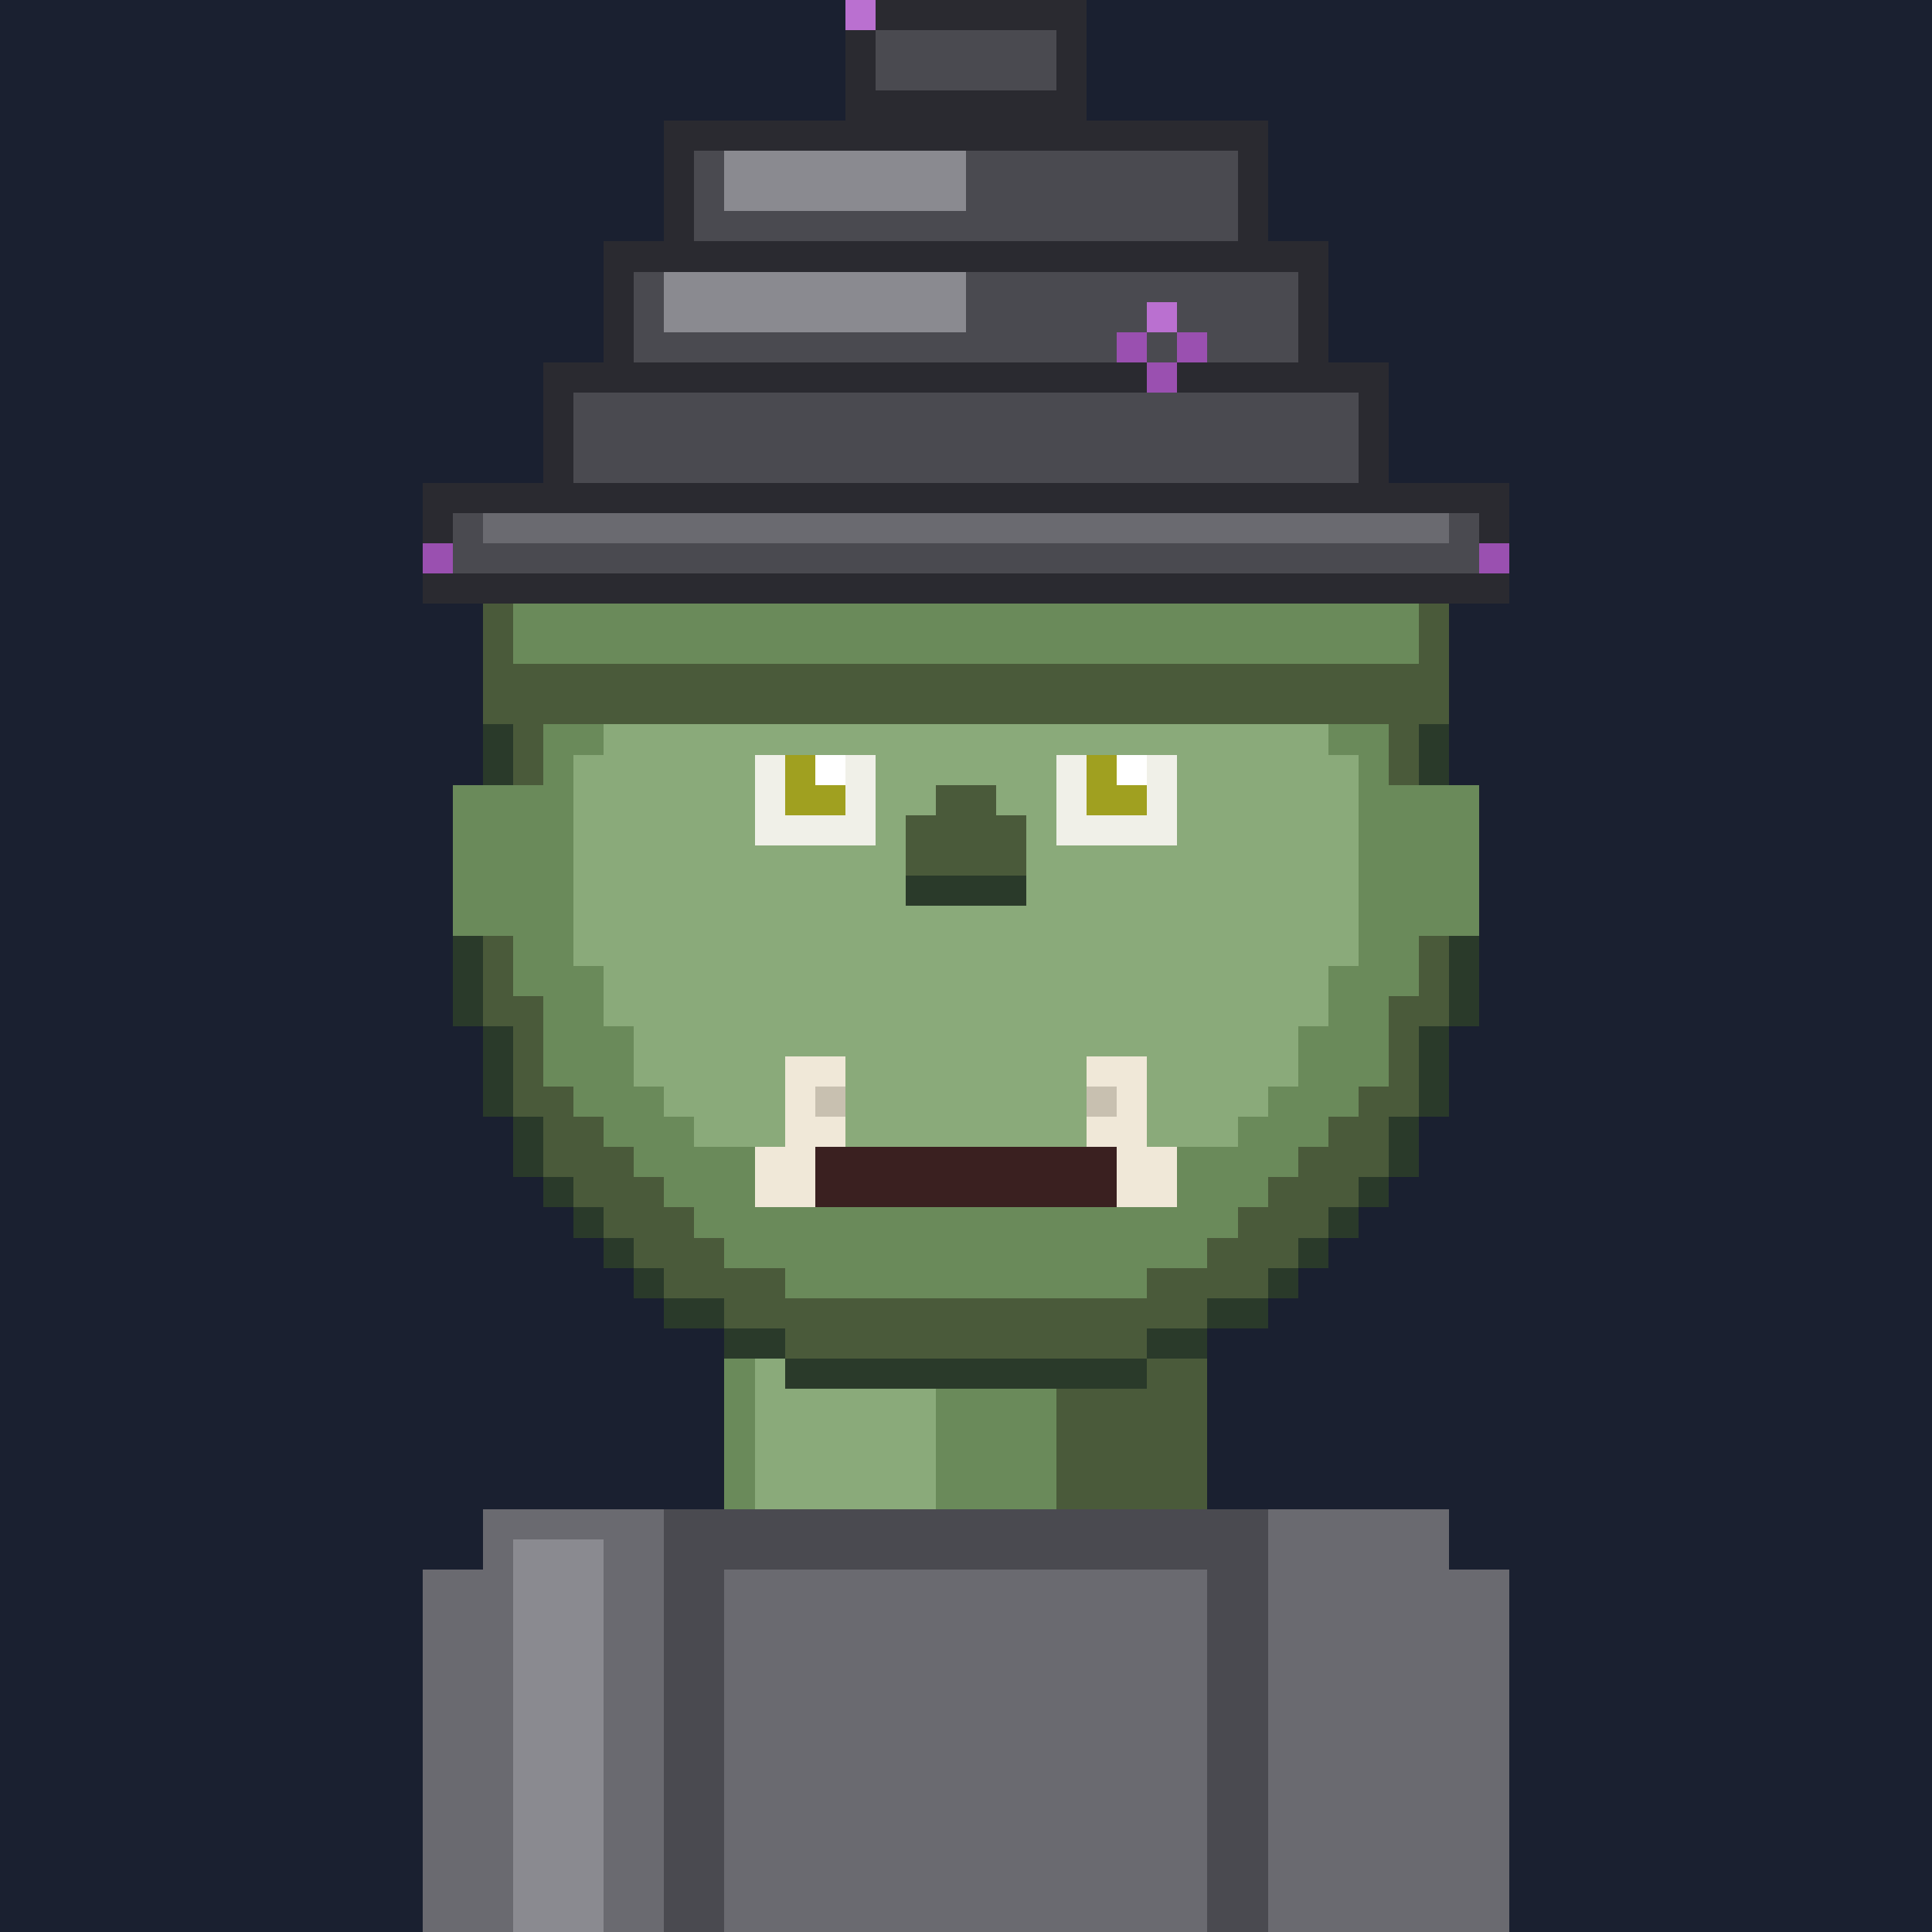
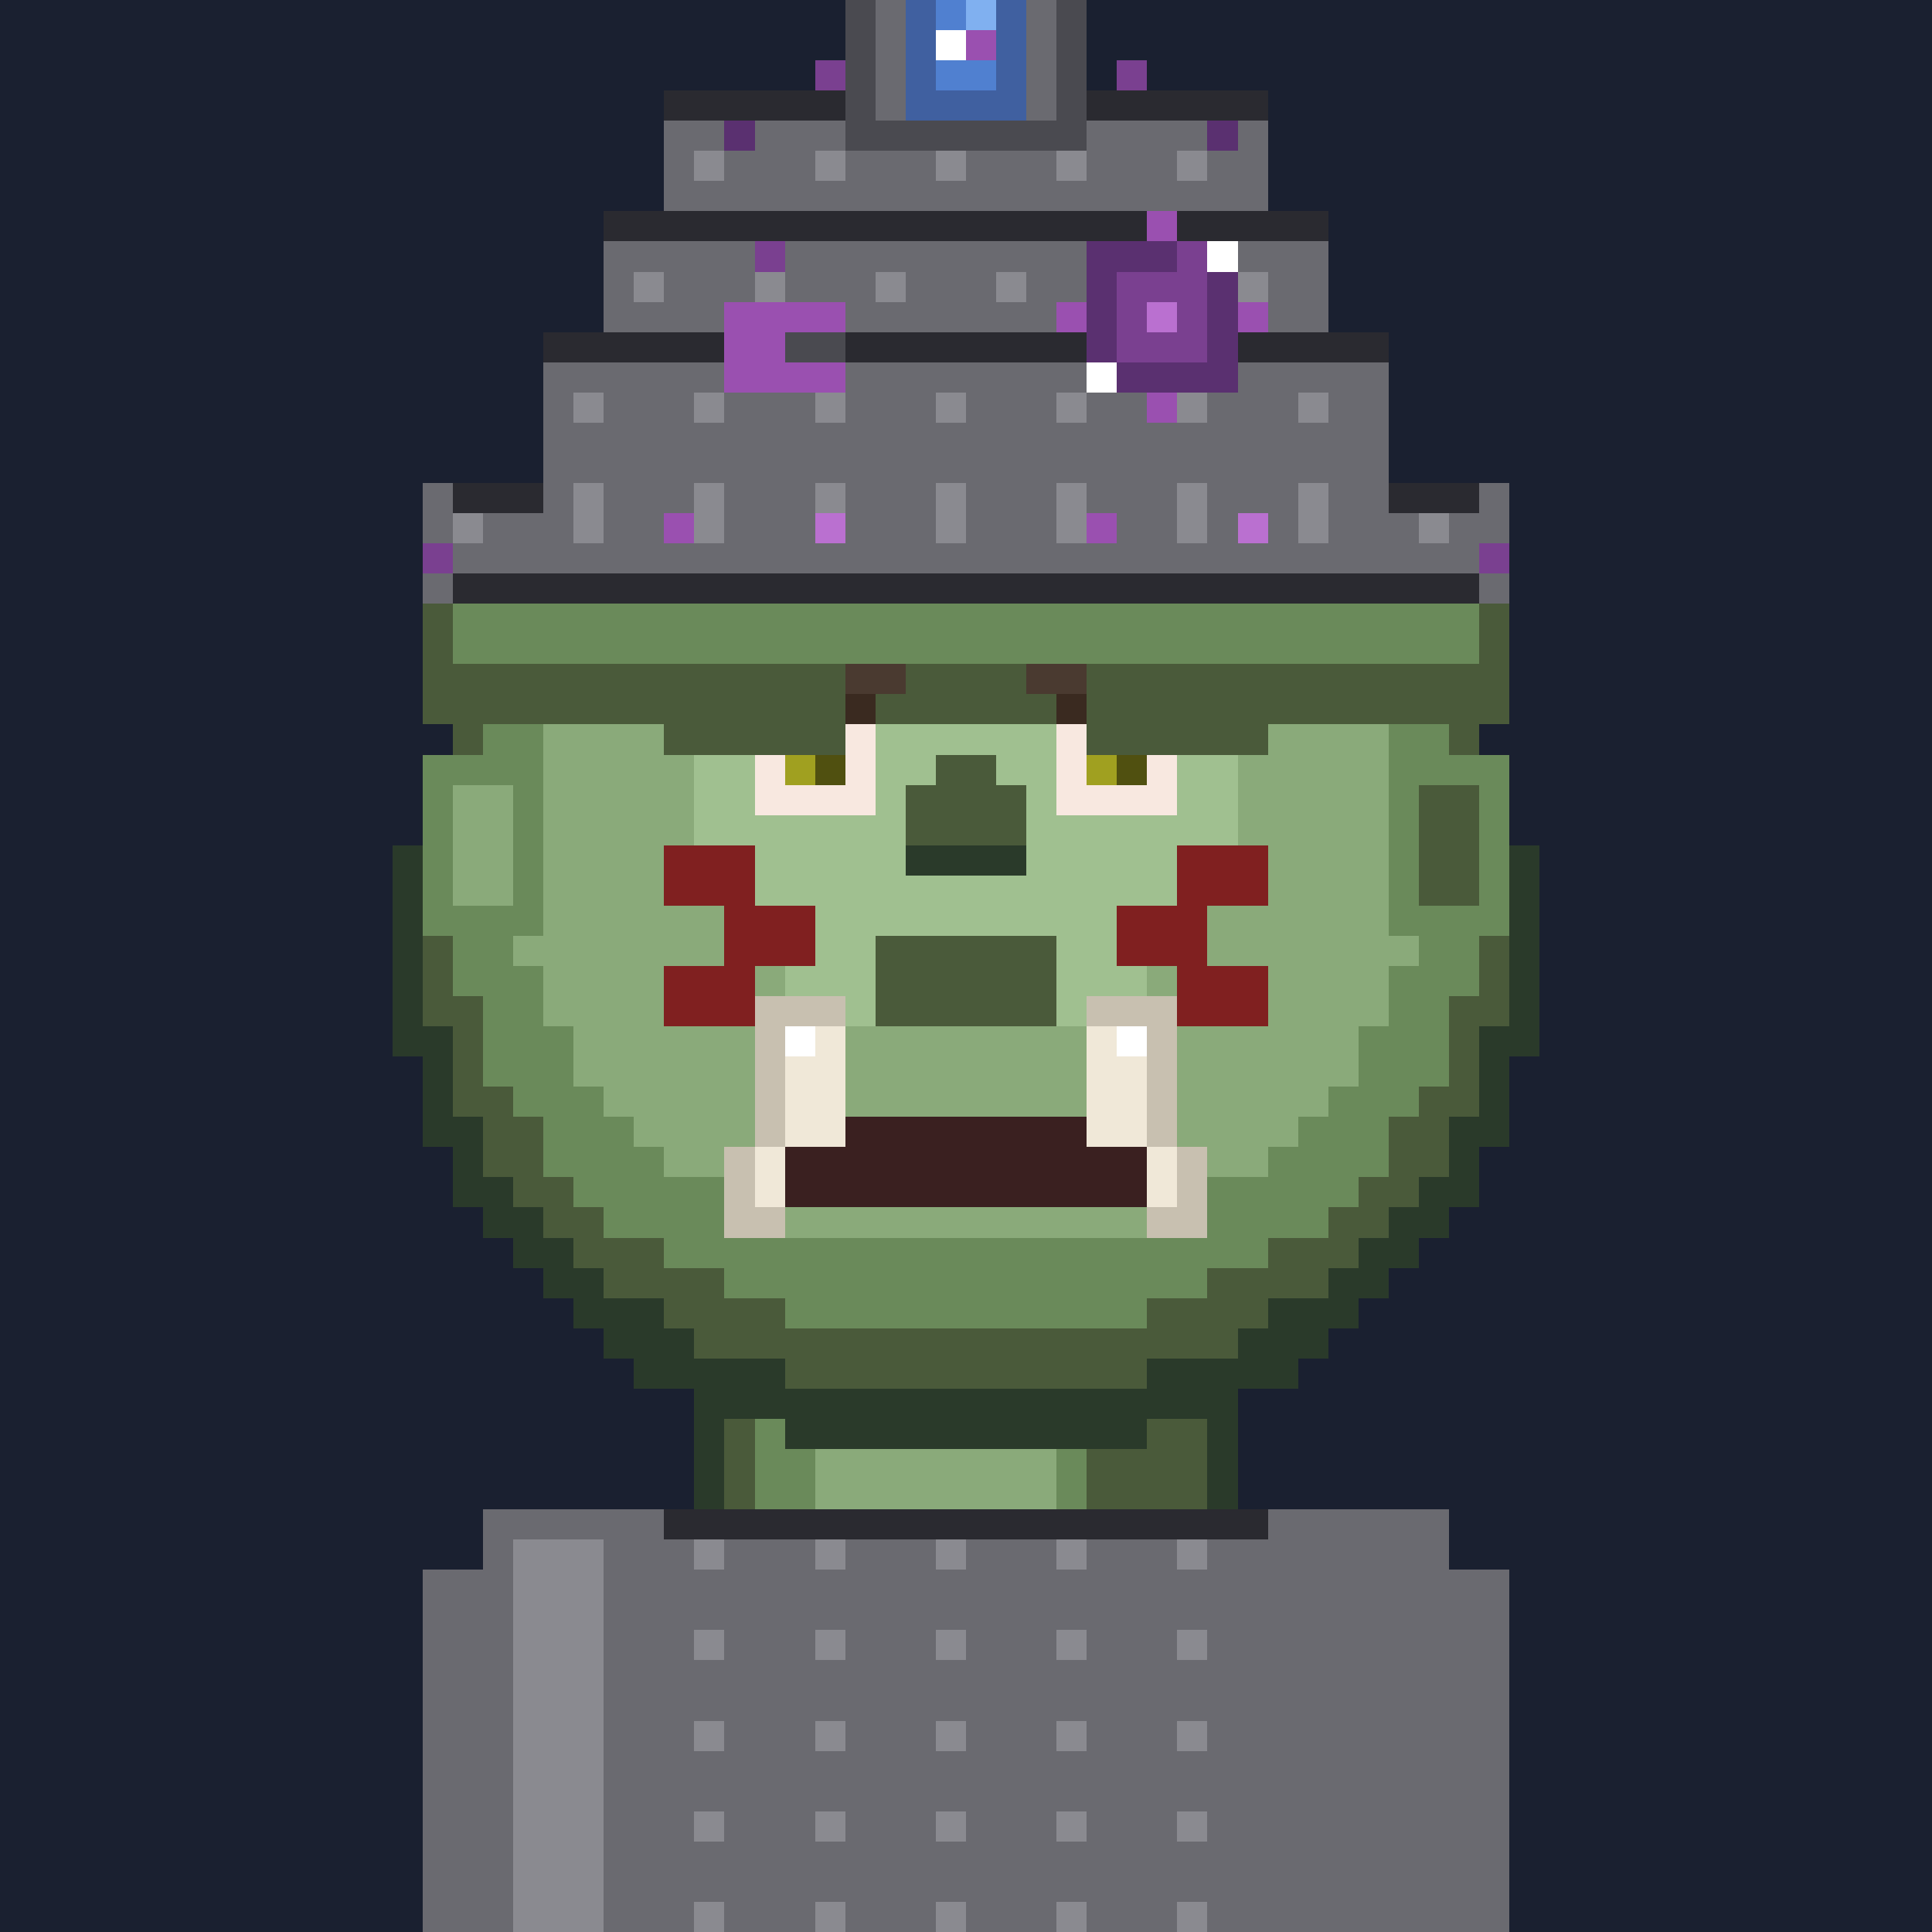
<svg xmlns="http://www.w3.org/2000/svg" viewBox="0 0 64 64" shape-rendering="crispEdges">
  <rect x="0" y="0" width="64" height="64" fill="#1a2030" />
  <rect x="16" y="50" width="32" height="14" fill="#6a6a70" />
  <rect x="14" y="52" width="2" height="12" fill="#6a6a70" />
  <rect x="48" y="52" width="2" height="12" fill="#6a6a70" />
  <rect x="17" y="51" width="3" height="13" fill="#8a8a90" />
-   <rect x="24" y="44" width="16" height="20" fill="#6a8a5a" />
-   <rect x="25" y="44" width="6" height="20" fill="#8aaa7a" />
-   <rect x="35" y="44" width="5" height="20" fill="#4a5a3a" />
+   <rect x="23" y="42" width="18" height="22" fill="#2a3a2a" />
+   <rect x="24" y="42" width="16" height="22" fill="#4a5a3a" />
+   <rect x="25" y="42" width="14" height="22" fill="#6a8a5a" />
+   <rect x="27" y="42" width="8" height="22" fill="#8aaa7a" />
+   <rect x="36" y="42" width="4" height="22" fill="#4a5a3a" />
  <rect x="26" y="15" width="12" height="1" fill="#2a3a2a" />
-   <rect x="24" y="16" width="16" height="1" fill="#2a3a2a" />
-   <rect x="22" y="17" width="20" height="1" fill="#2a3a2a" />
-   <rect x="21" y="18" width="22" height="1" fill="#2a3a2a" />
-   <rect x="20" y="19" width="24" height="1" fill="#2a3a2a" />
-   <rect x="19" y="20" width="26" height="1" fill="#2a3a2a" />
-   <rect x="18" y="21" width="28" height="1" fill="#2a3a2a" />
-   <rect x="17" y="22" width="30" height="1" fill="#2a3a2a" />
-   <rect x="17" y="23" width="30" height="1" fill="#2a3a2a" />
-   <rect x="16" y="24" width="32" height="1" fill="#2a3a2a" />
-   <rect x="16" y="25" width="32" height="1" fill="#2a3a2a" />
-   <rect x="16" y="26" width="32" height="1" fill="#2a3a2a" />
-   <rect x="15" y="27" width="34" height="1" fill="#2a3a2a" />
-   <rect x="15" y="28" width="34" height="1" fill="#2a3a2a" />
-   <rect x="15" y="29" width="34" height="1" fill="#2a3a2a" />
-   <rect x="15" y="30" width="34" height="1" fill="#2a3a2a" />
-   <rect x="15" y="31" width="34" height="1" fill="#2a3a2a" />
-   <rect x="15" y="32" width="34" height="1" fill="#2a3a2a" />
-   <rect x="15" y="33" width="34" height="1" fill="#2a3a2a" />
-   <rect x="16" y="34" width="32" height="1" fill="#2a3a2a" />
-   <rect x="16" y="35" width="32" height="1" fill="#2a3a2a" />
-   <rect x="16" y="36" width="32" height="1" fill="#2a3a2a" />
-   <rect x="17" y="37" width="30" height="1" fill="#2a3a2a" />
-   <rect x="17" y="38" width="30" height="1" fill="#2a3a2a" />
-   <rect x="18" y="39" width="28" height="1" fill="#2a3a2a" />
-   <rect x="19" y="40" width="26" height="1" fill="#2a3a2a" />
-   <rect x="20" y="41" width="24" height="1" fill="#2a3a2a" />
-   <rect x="21" y="42" width="22" height="1" fill="#2a3a2a" />
-   <rect x="22" y="43" width="20" height="1" fill="#2a3a2a" />
-   <rect x="24" y="44" width="16" height="1" fill="#2a3a2a" />
-   <rect x="26" y="45" width="12" height="1" fill="#2a3a2a" />
-   <rect x="26" y="16" width="12" height="1" fill="#4a5a3a" />
-   <rect x="24" y="17" width="16" height="1" fill="#4a5a3a" />
-   <rect x="22" y="18" width="20" height="1" fill="#4a5a3a" />
-   <rect x="21" y="19" width="22" height="1" fill="#4a5a3a" />
-   <rect x="20" y="20" width="24" height="1" fill="#4a5a3a" />
-   <rect x="19" y="21" width="26" height="1" fill="#4a5a3a" />
-   <rect x="18" y="22" width="28" height="1" fill="#4a5a3a" />
-   <rect x="18" y="23" width="28" height="1" fill="#4a5a3a" />
-   <rect x="17" y="24" width="30" height="1" fill="#4a5a3a" />
-   <rect x="17" y="25" width="30" height="1" fill="#4a5a3a" />
-   <rect x="17" y="26" width="30" height="1" fill="#4a5a3a" />
-   <rect x="16" y="27" width="32" height="1" fill="#4a5a3a" />
-   <rect x="16" y="28" width="32" height="1" fill="#4a5a3a" />
-   <rect x="16" y="29" width="32" height="1" fill="#4a5a3a" />
-   <rect x="16" y="30" width="32" height="1" fill="#4a5a3a" />
-   <rect x="16" y="31" width="32" height="1" fill="#4a5a3a" />
-   <rect x="16" y="32" width="32" height="1" fill="#4a5a3a" />
-   <rect x="16" y="33" width="32" height="1" fill="#4a5a3a" />
-   <rect x="17" y="34" width="30" height="1" fill="#4a5a3a" />
-   <rect x="17" y="35" width="30" height="1" fill="#4a5a3a" />
-   <rect x="17" y="36" width="30" height="1" fill="#4a5a3a" />
-   <rect x="18" y="37" width="28" height="1" fill="#4a5a3a" />
-   <rect x="18" y="38" width="28" height="1" fill="#4a5a3a" />
-   <rect x="19" y="39" width="26" height="1" fill="#4a5a3a" />
-   <rect x="20" y="40" width="24" height="1" fill="#4a5a3a" />
-   <rect x="21" y="41" width="22" height="1" fill="#4a5a3a" />
-   <rect x="22" y="42" width="20" height="1" fill="#4a5a3a" />
-   <rect x="24" y="43" width="16" height="1" fill="#4a5a3a" />
-   <rect x="26" y="44" width="12" height="1" fill="#4a5a3a" />
-   <rect x="26" y="16" width="12" height="1" fill="#6a8a5a" />
-   <rect x="24" y="17" width="16" height="1" fill="#6a8a5a" />
-   <rect x="23" y="18" width="18" height="1" fill="#6a8a5a" />
-   <rect x="22" y="19" width="20" height="1" fill="#6a8a5a" />
-   <rect x="21" y="20" width="22" height="1" fill="#6a8a5a" />
-   <rect x="20" y="21" width="24" height="1" fill="#6a8a5a" />
-   <rect x="19" y="22" width="26" height="1" fill="#6a8a5a" />
-   <rect x="18" y="23" width="28" height="1" fill="#6a8a5a" />
-   <rect x="18" y="24" width="28" height="1" fill="#6a8a5a" />
-   <rect x="18" y="25" width="28" height="1" fill="#6a8a5a" />
-   <rect x="17" y="26" width="30" height="1" fill="#6a8a5a" />
-   <rect x="17" y="27" width="30" height="1" fill="#6a8a5a" />
-   <rect x="17" y="28" width="30" height="1" fill="#6a8a5a" />
-   <rect x="17" y="29" width="30" height="1" fill="#6a8a5a" />
-   <rect x="17" y="30" width="30" height="1" fill="#6a8a5a" />
-   <rect x="17" y="31" width="30" height="1" fill="#6a8a5a" />
-   <rect x="17" y="32" width="30" height="1" fill="#6a8a5a" />
-   <rect x="18" y="33" width="28" height="1" fill="#6a8a5a" />
-   <rect x="18" y="34" width="28" height="1" fill="#6a8a5a" />
-   <rect x="18" y="35" width="28" height="1" fill="#6a8a5a" />
-   <rect x="19" y="36" width="26" height="1" fill="#6a8a5a" />
-   <rect x="20" y="37" width="24" height="1" fill="#6a8a5a" />
-   <rect x="21" y="38" width="22" height="1" fill="#6a8a5a" />
-   <rect x="22" y="39" width="20" height="1" fill="#6a8a5a" />
-   <rect x="23" y="40" width="18" height="1" fill="#6a8a5a" />
-   <rect x="24" y="41" width="16" height="1" fill="#6a8a5a" />
-   <rect x="26" y="42" width="12" height="1" fill="#6a8a5a" />
-   <rect x="27" y="17" width="10" height="1" fill="#8aaa7a" />
-   <rect x="25" y="18" width="14" height="1" fill="#8aaa7a" />
-   <rect x="23" y="19" width="18" height="1" fill="#8aaa7a" />
-   <rect x="22" y="20" width="20" height="1" fill="#8aaa7a" />
-   <rect x="21" y="21" width="22" height="1" fill="#8aaa7a" />
-   <rect x="21" y="22" width="22" height="1" fill="#8aaa7a" />
-   <rect x="20" y="23" width="24" height="1" fill="#8aaa7a" />
-   <rect x="20" y="24" width="24" height="1" fill="#8aaa7a" />
-   <rect x="19" y="25" width="26" height="1" fill="#8aaa7a" />
-   <rect x="19" y="26" width="26" height="1" fill="#8aaa7a" />
-   <rect x="19" y="27" width="26" height="1" fill="#8aaa7a" />
-   <rect x="19" y="28" width="26" height="1" fill="#8aaa7a" />
-   <rect x="19" y="29" width="26" height="1" fill="#8aaa7a" />
-   <rect x="19" y="30" width="26" height="1" fill="#8aaa7a" />
-   <rect x="19" y="31" width="26" height="1" fill="#8aaa7a" />
-   <rect x="20" y="32" width="24" height="1" fill="#8aaa7a" />
-   <rect x="20" y="33" width="24" height="1" fill="#8aaa7a" />
-   <rect x="21" y="34" width="22" height="1" fill="#8aaa7a" />
-   <rect x="21" y="35" width="22" height="1" fill="#8aaa7a" />
-   <rect x="22" y="36" width="20" height="1" fill="#8aaa7a" />
-   <rect x="23" y="37" width="18" height="1" fill="#8aaa7a" />
-   <rect x="25" y="38" width="14" height="1" fill="#8aaa7a" />
-   <rect x="27" y="39" width="10" height="1" fill="#8aaa7a" />
-   <rect x="16" y="20" width="32" height="4" fill="#4a5a3a" />
-   <rect x="17" y="19" width="30" height="3" fill="#6a8a5a" />
-   <rect x="15" y="26" width="3" height="5" fill="#6a8a5a" />
-   <rect x="46" y="26" width="3" height="5" fill="#6a8a5a" />
-   <rect x="25" y="25" width="4" height="3" fill="#f0f0e8" />
-   <rect x="35" y="25" width="4" height="3" fill="#f0f0e8" />
-   <rect x="26" y="25" width="2" height="2" fill="#a0a020" />
-   <rect x="36" y="25" width="2" height="2" fill="#a0a020" />
-   <rect x="27" y="25" width="1" height="1" fill="#ffffff" />
-   <rect x="37" y="25" width="1" height="1" fill="#ffffff" />
-   <rect x="31" y="26" width="2" height="1" fill="#4a5a3a" />
-   <rect x="30" y="27" width="4" height="2" fill="#4a5a3a" />
-   <rect x="30" y="29" width="4" height="1" fill="#2a3a2a" />
-   <rect x="26" y="38" width="12" height="2" fill="#3a2020" />
-   <rect x="26" y="35" width="2" height="3" fill="#f0e8d8" />
-   <rect x="25" y="38" width="2" height="2" fill="#f0e8d8" />
-   <rect x="27" y="36" width="1" height="1" fill="#c8c0b0" />
-   <rect x="36" y="35" width="2" height="3" fill="#f0e8d8" />
-   <rect x="37" y="38" width="2" height="2" fill="#f0e8d8" />
-   <rect x="36" y="36" width="1" height="1" fill="#c8c0b0" />
-   <rect x="29" y="6" width="6" height="14" fill="#2a3a18" />
-   <rect x="30" y="4" width="4" height="12" fill="#3a4a28" />
-   <rect x="31" y="4" width="2" height="8" fill="#4a5a38" />
-   <rect x="14" y="16" width="36" height="4" fill="#2a2a30" />
-   <rect x="15" y="17" width="34" height="2" fill="#4a4a50" />
-   <rect x="16" y="17" width="32" height="1" fill="#6a6a70" />
-   <rect x="22" y="4" width="20" height="4" fill="#2a2a30" />
-   <rect x="20" y="8" width="24" height="4" fill="#2a2a30" />
-   <rect x="18" y="12" width="28" height="5" fill="#2a2a30" />
-   <rect x="23" y="5" width="18" height="3" fill="#4a4a50" />
-   <rect x="21" y="9" width="22" height="3" fill="#4a4a50" />
-   <rect x="19" y="13" width="26" height="3" fill="#4a4a50" />
-   <rect x="24" y="5" width="8" height="2" fill="#8a8a90" />
-   <rect x="22" y="9" width="10" height="2" fill="#8a8a90" />
-   <rect x="28" y="0" width="8" height="4" fill="#2a2a30" />
-   <rect x="29" y="1" width="6" height="2" fill="#4a4a50" />
+   <rect x="23" y="16" width="18" height="1" fill="#2a3a2a" />
+   <rect x="21" y="17" width="22" height="1" fill="#2a3a2a" />
+   <rect x="20" y="18" width="24" height="1" fill="#2a3a2a" />
+   <rect x="19" y="19" width="26" height="1" fill="#2a3a2a" />
+   <rect x="18" y="20" width="28" height="1" fill="#2a3a2a" />
+   <rect x="17" y="21" width="30" height="1" fill="#2a3a2a" />
+   <rect x="16" y="22" width="32" height="1" fill="#2a3a2a" />
+   <rect x="15" y="23" width="34" height="1" fill="#2a3a2a" />
+   <rect x="15" y="24" width="34" height="1" fill="#2a3a2a" />
+   <rect x="14" y="25" width="36" height="1" fill="#2a3a2a" />
+   <rect x="14" y="26" width="36" height="1" fill="#2a3a2a" />
+   <rect x="14" y="27" width="36" height="1" fill="#2a3a2a" />
+   <rect x="13" y="28" width="38" height="1" fill="#2a3a2a" />
+   <rect x="13" y="29" width="38" height="1" fill="#2a3a2a" />
+   <rect x="13" y="30" width="38" height="1" fill="#2a3a2a" />
+   <rect x="13" y="31" width="38" height="1" fill="#2a3a2a" />
+   <rect x="13" y="32" width="38" height="1" fill="#2a3a2a" />
+   <rect x="13" y="33" width="38" height="1" fill="#2a3a2a" />
+   <rect x="13" y="34" width="38" height="1" fill="#2a3a2a" />
+   <rect x="14" y="35" width="36" height="1" fill="#2a3a2a" />
+   <rect x="14" y="36" width="36" height="1" fill="#2a3a2a" />
+   <rect x="14" y="37" width="36" height="1" fill="#2a3a2a" />
+   <rect x="15" y="38" width="34" height="1" fill="#2a3a2a" />
+   <rect x="15" y="39" width="34" height="1" fill="#2a3a2a" />
+   <rect x="16" y="40" width="32" height="1" fill="#2a3a2a" />
+   <rect x="17" y="41" width="30" height="1" fill="#2a3a2a" />
+   <rect x="18" y="42" width="28" height="1" fill="#2a3a2a" />
+   <rect x="19" y="43" width="26" height="1" fill="#2a3a2a" />
+   <rect x="20" y="44" width="24" height="1" fill="#2a3a2a" />
+   <rect x="21" y="45" width="22" height="1" fill="#2a3a2a" />
+   <rect x="23" y="46" width="18" height="1" fill="#2a3a2a" />
+   <rect x="26" y="47" width="12" height="1" fill="#2a3a2a" />
+   <rect x="26" y="15" width="12" height="1" fill="#4a5a3a" />
+   <rect x="23" y="16" width="18" height="1" fill="#4a5a3a" />
+   <rect x="22" y="17" width="20" height="1" fill="#4a5a3a" />
+   <rect x="20" y="18" width="24" height="1" fill="#4a5a3a" />
+   <rect x="19" y="19" width="26" height="1" fill="#4a5a3a" />
+   <rect x="18" y="20" width="28" height="1" fill="#4a5a3a" />
+   <rect x="17" y="21" width="30" height="1" fill="#4a5a3a" />
+   <rect x="16" y="22" width="32" height="1" fill="#4a5a3a" />
+   <rect x="16" y="23" width="32" height="1" fill="#4a5a3a" />
+   <rect x="15" y="24" width="34" height="1" fill="#4a5a3a" />
+   <rect x="15" y="25" width="34" height="1" fill="#4a5a3a" />
+   <rect x="15" y="26" width="34" height="1" fill="#4a5a3a" />
+   <rect x="14" y="27" width="36" height="1" fill="#4a5a3a" />
+   <rect x="14" y="28" width="36" height="1" fill="#4a5a3a" />
+   <rect x="14" y="29" width="36" height="1" fill="#4a5a3a" />
+   <rect x="14" y="30" width="36" height="1" fill="#4a5a3a" />
+   <rect x="14" y="31" width="36" height="1" fill="#4a5a3a" />
+   <rect x="14" y="32" width="36" height="1" fill="#4a5a3a" />
+   <rect x="14" y="33" width="36" height="1" fill="#4a5a3a" />
+   <rect x="15" y="34" width="34" height="1" fill="#4a5a3a" />
+   <rect x="15" y="35" width="34" height="1" fill="#4a5a3a" />
+   <rect x="15" y="36" width="34" height="1" fill="#4a5a3a" />
+   <rect x="16" y="37" width="32" height="1" fill="#4a5a3a" />
+   <rect x="16" y="38" width="32" height="1" fill="#4a5a3a" />
+   <rect x="17" y="39" width="30" height="1" fill="#4a5a3a" />
+   <rect x="18" y="40" width="28" height="1" fill="#4a5a3a" />
+   <rect x="19" y="41" width="26" height="1" fill="#4a5a3a" />
+   <rect x="20" y="42" width="24" height="1" fill="#4a5a3a" />
+   <rect x="22" y="43" width="20" height="1" fill="#4a5a3a" />
+   <rect x="23" y="44" width="18" height="1" fill="#4a5a3a" />
+   <rect x="26" y="45" width="12" height="1" fill="#4a5a3a" />
+   <rect x="26" y="15" width="12" height="1" fill="#6a8a5a" />
+   <rect x="24" y="16" width="16" height="1" fill="#6a8a5a" />
+   <rect x="22" y="17" width="20" height="1" fill="#6a8a5a" />
+   <rect x="20" y="18" width="24" height="1" fill="#6a8a5a" />
+   <rect x="19" y="19" width="26" height="1" fill="#6a8a5a" />
+   <rect x="18" y="20" width="28" height="1" fill="#6a8a5a" />
+   <rect x="18" y="21" width="28" height="1" fill="#6a8a5a" />
+   <rect x="17" y="22" width="30" height="1" fill="#6a8a5a" />
+   <rect x="16" y="23" width="32" height="1" fill="#6a8a5a" />
+   <rect x="16" y="24" width="32" height="1" fill="#6a8a5a" />
+   <rect x="16" y="25" width="32" height="1" fill="#6a8a5a" />
+   <rect x="15" y="26" width="34" height="1" fill="#6a8a5a" />
+   <rect x="15" y="27" width="34" height="1" fill="#6a8a5a" />
+   <rect x="15" y="28" width="34" height="1" fill="#6a8a5a" />
+   <rect x="15" y="29" width="34" height="1" fill="#6a8a5a" />
+   <rect x="15" y="30" width="34" height="1" fill="#6a8a5a" />
+   <rect x="15" y="31" width="34" height="1" fill="#6a8a5a" />
+   <rect x="15" y="32" width="34" height="1" fill="#6a8a5a" />
+   <rect x="16" y="33" width="32" height="1" fill="#6a8a5a" />
+   <rect x="16" y="34" width="32" height="1" fill="#6a8a5a" />
+   <rect x="16" y="35" width="32" height="1" fill="#6a8a5a" />
+   <rect x="17" y="36" width="30" height="1" fill="#6a8a5a" />
+   <rect x="18" y="37" width="28" height="1" fill="#6a8a5a" />
+   <rect x="18" y="38" width="28" height="1" fill="#6a8a5a" />
+   <rect x="19" y="39" width="26" height="1" fill="#6a8a5a" />
+   <rect x="20" y="40" width="24" height="1" fill="#6a8a5a" />
+   <rect x="22" y="41" width="20" height="1" fill="#6a8a5a" />
+   <rect x="24" y="42" width="16" height="1" fill="#6a8a5a" />
+   <rect x="26" y="43" width="12" height="1" fill="#6a8a5a" />
+   <rect x="26" y="16" width="12" height="1" fill="#8aaa7a" />
+   <rect x="24" y="17" width="16" height="1" fill="#8aaa7a" />
+   <rect x="22" y="18" width="20" height="1" fill="#8aaa7a" />
+   <rect x="21" y="19" width="22" height="1" fill="#8aaa7a" />
+   <rect x="20" y="20" width="24" height="1" fill="#8aaa7a" />
+   <rect x="19" y="21" width="26" height="1" fill="#8aaa7a" />
+   <rect x="19" y="22" width="26" height="1" fill="#8aaa7a" />
+   <rect x="18" y="23" width="28" height="1" fill="#8aaa7a" />
+   <rect x="18" y="24" width="28" height="1" fill="#8aaa7a" />
+   <rect x="17" y="25" width="30" height="1" fill="#8aaa7a" />
+   <rect x="17" y="26" width="30" height="1" fill="#8aaa7a" />
+   <rect x="17" y="27" width="30" height="1" fill="#8aaa7a" />
+   <rect x="17" y="28" width="30" height="1" fill="#8aaa7a" />
+   <rect x="17" y="29" width="30" height="1" fill="#8aaa7a" />
+   <rect x="17" y="30" width="30" height="1" fill="#8aaa7a" />
+   <rect x="17" y="31" width="30" height="1" fill="#8aaa7a" />
+   <rect x="18" y="32" width="28" height="1" fill="#8aaa7a" />
+   <rect x="18" y="33" width="28" height="1" fill="#8aaa7a" />
+   <rect x="19" y="34" width="26" height="1" fill="#8aaa7a" />
+   <rect x="19" y="35" width="26" height="1" fill="#8aaa7a" />
+   <rect x="20" y="36" width="24" height="1" fill="#8aaa7a" />
+   <rect x="21" y="37" width="22" height="1" fill="#8aaa7a" />
+   <rect x="22" y="38" width="20" height="1" fill="#8aaa7a" />
+   <rect x="24" y="39" width="16" height="1" fill="#8aaa7a" />
+   <rect x="26" y="40" width="12" height="1" fill="#8aaa7a" />
+   <rect x="28" y="19" width="8" height="1" fill="#a0c090" />
+   <rect x="26" y="20" width="12" height="1" fill="#a0c090" />
+   <rect x="25" y="21" width="14" height="1" fill="#a0c090" />
+   <rect x="24" y="22" width="16" height="1" fill="#a0c090" />
+   <rect x="24" y="23" width="16" height="1" fill="#a0c090" />
+   <rect x="23" y="24" width="18" height="1" fill="#a0c090" />
+   <rect x="23" y="25" width="18" height="1" fill="#a0c090" />
+   <rect x="23" y="26" width="18" height="1" fill="#a0c090" />
+   <rect x="23" y="27" width="18" height="1" fill="#a0c090" />
+   <rect x="23" y="28" width="18" height="1" fill="#a0c090" />
+   <rect x="24" y="29" width="16" height="1" fill="#a0c090" />
+   <rect x="24" y="30" width="16" height="1" fill="#a0c090" />
+   <rect x="25" y="31" width="14" height="1" fill="#a0c090" />
+   <rect x="26" y="32" width="12" height="1" fill="#a0c090" />
+   <rect x="28" y="33" width="8" height="1" fill="#a0c090" />
+   <rect x="14" y="18" width="36" height="6" fill="#4a5a3a" />
+   <rect x="15" y="17" width="34" height="5" fill="#6a8a5a" />
+   <rect x="16" y="16" width="32" height="2" fill="#8aaa7a" />
+   <rect x="14" y="25" width="4" height="6" fill="#6a8a5a" />
+   <rect x="15" y="26" width="2" height="4" fill="#8aaa7a" />
+   <rect x="46" y="25" width="4" height="6" fill="#6a8a5a" />
+   <rect x="47" y="26" width="2" height="4" fill="#4a5a3a" />
+   <rect x="25" y="24" width="4" height="3" fill="#f8e8e0" />
+   <rect x="35" y="24" width="4" height="3" fill="#f8e8e0" />
+   <rect x="26" y="24" width="2" height="2" fill="#a0a020" />
+   <rect x="36" y="24" width="2" height="2" fill="#a0a020" />
+   <rect x="27" y="25" width="1" height="1" fill="#505010" />
+   <rect x="37" y="25" width="1" height="1" fill="#505010" />
+   <rect x="26" y="24" width="1" height="1" fill="#ffffff" />
+   <rect x="36" y="24" width="1" height="1" fill="#ffffff" />
+   <rect x="25" y="24" width="1" height="1" fill="#c08080" />
+   <rect x="38" y="24" width="1" height="1" fill="#c08080" />
+   <rect x="24" y="22" width="6" height="1" fill="#4a3a30" />
+   <rect x="34" y="22" width="6" height="1" fill="#4a3a30" />
+   <rect x="25" y="23" width="4" height="1" fill="#3a2a20" />
+   <rect x="35" y="23" width="4" height="1" fill="#3a2a20" />
+   <rect x="22" y="22" width="6" height="3" fill="#4a5a3a" />
+   <rect x="36" y="22" width="6" height="3" fill="#4a5a3a" />
+   <rect x="31" y="25" width="2" height="1" fill="#4a5a3a" />
+   <rect x="30" y="26" width="4" height="2" fill="#4a5a3a" />
+   <rect x="30" y="28" width="4" height="1" fill="#2a3a2a" />
+   <rect x="29" y="31" width="6" height="3" fill="#4a5a3a" />
+   <rect x="25" y="37" width="14" height="3" fill="#3a2020" />
+   <rect x="25" y="33" width="3" height="5" fill="#c8c0b0" />
+   <rect x="26" y="34" width="2" height="4" fill="#f0e8d8" />
+   <rect x="24" y="38" width="2" height="3" fill="#c8c0b0" />
+   <rect x="25" y="38" width="1" height="2" fill="#f0e8d8" />
+   <rect x="26" y="34" width="1" height="1" fill="#ffffff" />
+   <rect x="36" y="33" width="3" height="5" fill="#c8c0b0" />
+   <rect x="36" y="34" width="2" height="4" fill="#f0e8d8" />
+   <rect x="38" y="38" width="2" height="3" fill="#c8c0b0" />
+   <rect x="38" y="38" width="1" height="2" fill="#f0e8d8" />
+   <rect x="37" y="34" width="1" height="1" fill="#ffffff" />
+   <rect x="22" y="28" width="3" height="2" fill="#802020" />
+   <rect x="24" y="30" width="3" height="2" fill="#802020" />
+   <rect x="22" y="32" width="3" height="2" fill="#802020" />
+   <rect x="39" y="28" width="3" height="2" fill="#802020" />
+   <rect x="37" y="30" width="3" height="2" fill="#802020" />
+   <rect x="39" y="32" width="3" height="2" fill="#802020" />
+   <rect x="28" y="6" width="8" height="12" fill="#3a3828" />
+   <rect x="28" y="2" width="2" height="6" fill="#2a2a20" />
+   <rect x="28" y="2" width="1" height="1" fill="#4a4838" />
+   <rect x="31" y="2" width="2" height="4" fill="#2a2a20" />
+   <rect x="31" y="2" width="1" height="1" fill="#4a4838" />
+   <rect x="34" y="2" width="2" height="6" fill="#2a2a20" />
+   <rect x="34" y="2" width="1" height="1" fill="#4a4838" />
+   <rect x="30" y="3" width="2" height="4" fill="#4a4838" />
+   <rect x="18" y="12" width="10" height="8" fill="#4a5a3a" />
+   <rect x="36" y="12" width="10" height="8" fill="#4a5a3a" />
+   <rect x="14" y="16" width="36" height="4" fill="#6a6a70" />
+   <rect x="15" y="17" width="1" height="1" fill="#8a8a90" />
+   <rect x="19" y="17" width="1" height="1" fill="#8a8a90" />
+   <rect x="23" y="17" width="1" height="1" fill="#8a8a90" />
+   <rect x="27" y="17" width="1" height="1" fill="#8a8a90" />
+   <rect x="31" y="17" width="1" height="1" fill="#8a8a90" />
+   <rect x="35" y="17" width="1" height="1" fill="#8a8a90" />
+   <rect x="39" y="17" width="1" height="1" fill="#8a8a90" />
+   <rect x="43" y="17" width="1" height="1" fill="#8a8a90" />
+   <rect x="47" y="17" width="1" height="1" fill="#8a8a90" />
+   <rect x="15" y="16" width="34" height="1" fill="#2a2a30" />
+   <rect x="15" y="19" width="34" height="1" fill="#2a2a30" />
+   <rect x="22" y="17" width="1" height="1" fill="#9a50b0" />
+   <rect x="27" y="17" width="1" height="1" fill="#ba70d0" />
+   <rect x="36" y="17" width="1" height="1" fill="#9a50b0" />
+   <rect x="41" y="17" width="1" height="1" fill="#ba70d0" />
+   <rect x="22" y="4" width="20" height="4" fill="#6a6a70" />
+   <rect x="23" y="5" width="1" height="1" fill="#8a8a90" />
+   <rect x="27" y="5" width="1" height="1" fill="#8a8a90" />
+   <rect x="31" y="5" width="1" height="1" fill="#8a8a90" />
+   <rect x="35" y="5" width="1" height="1" fill="#8a8a90" />
+   <rect x="39" y="5" width="1" height="1" fill="#8a8a90" />
+   <rect x="20" y="8" width="24" height="4" fill="#6a6a70" />
+   <rect x="21" y="9" width="1" height="1" fill="#8a8a90" />
+   <rect x="25" y="9" width="1" height="1" fill="#8a8a90" />
+   <rect x="29" y="9" width="1" height="1" fill="#8a8a90" />
+   <rect x="33" y="9" width="1" height="1" fill="#8a8a90" />
+   <rect x="37" y="9" width="1" height="1" fill="#8a8a90" />
+   <rect x="41" y="9" width="1" height="1" fill="#8a8a90" />
+   <rect x="18" y="12" width="28" height="5" fill="#6a6a70" />
+   <rect x="19" y="13" width="1" height="1" fill="#8a8a90" />
+   <rect x="19" y="16" width="1" height="1" fill="#8a8a90" />
+   <rect x="23" y="13" width="1" height="1" fill="#8a8a90" />
+   <rect x="23" y="16" width="1" height="1" fill="#8a8a90" />
+   <rect x="27" y="13" width="1" height="1" fill="#8a8a90" />
+   <rect x="27" y="16" width="1" height="1" fill="#8a8a90" />
+   <rect x="31" y="13" width="1" height="1" fill="#8a8a90" />
+   <rect x="31" y="16" width="1" height="1" fill="#8a8a90" />
+   <rect x="35" y="13" width="1" height="1" fill="#8a8a90" />
+   <rect x="35" y="16" width="1" height="1" fill="#8a8a90" />
+   <rect x="39" y="13" width="1" height="1" fill="#8a8a90" />
+   <rect x="39" y="16" width="1" height="1" fill="#8a8a90" />
+   <rect x="43" y="13" width="1" height="1" fill="#8a8a90" />
+   <rect x="43" y="16" width="1" height="1" fill="#8a8a90" />
+   <rect x="22" y="3" width="20" height="1" fill="#2a2a30" />
+   <rect x="20" y="7" width="24" height="1" fill="#2a2a30" />
+   <rect x="18" y="11" width="28" height="1" fill="#2a2a30" />
+   <rect x="28" y="0" width="8" height="5" fill="#4a4a50" />
+   <rect x="29" y="0" width="6" height="4" fill="#6a6a70" />
+   <rect x="30" y="0" width="4" height="4" fill="#4060a0" />
+   <rect x="31" y="0" width="2" height="3" fill="#5080d0" />
+   <rect x="32" y="0" width="1" height="1" fill="#80b0f0" />
+   <rect x="31" y="1" width="1" height="1" fill="#ffffff" />
+   <rect x="36" y="8" width="5" height="5" fill="#5a3070" />
+   <rect x="37" y="9" width="3" height="3" fill="#7a4090" />
  <rect x="38" y="10" width="1" height="1" fill="#ba70d0" />
-   <rect x="37" y="11" width="1" height="1" fill="#9a50b0" />
-   <rect x="39" y="11" width="1" height="1" fill="#9a50b0" />
-   <rect x="38" y="12" width="1" height="1" fill="#9a50b0" />
-   <rect x="14" y="18" width="1" height="1" fill="#9a50b0" />
-   <rect x="49" y="18" width="1" height="1" fill="#9a50b0" />
-   <rect x="28" y="0" width="1" height="1" fill="#ba70d0" />
-   <rect x="22" y="50" width="20" height="14" fill="#4a4a50" />
-   <rect x="24" y="52" width="16" height="12" fill="#6a6a70" />
+   <rect x="38" y="7" width="1" height="1" fill="#9a50b0" />
+   <rect x="35" y="10" width="1" height="1" fill="#9a50b0" />
+   <rect x="41" y="10" width="1" height="1" fill="#9a50b0" />
+   <rect x="38" y="13" width="1" height="1" fill="#9a50b0" />
+   <rect x="40" y="8" width="1" height="1" fill="#ffffff" />
+   <rect x="36" y="12" width="1" height="1" fill="#ffffff" />
+   <rect x="24" y="10" width="4" height="1" fill="#9a50b0" />
+   <rect x="24" y="11" width="4" height="1" fill="#9a50b0" />
+   <rect x="24" y="12" width="4" height="1" fill="#9a50b0" />
+   <rect x="26" y="11" width="2" height="1" fill="#4a4a50" />
+   <rect x="24" y="4" width="1" height="1" fill="#5a3070" />
+   <rect x="27" y="2" width="1" height="1" fill="#7a4090" />
+   <rect x="32" y="1" width="1" height="1" fill="#9a50b0" />
+   <rect x="37" y="2" width="1" height="1" fill="#7a4090" />
+   <rect x="40" y="4" width="1" height="1" fill="#5a3070" />
+   <rect x="25" y="8" width="1" height="1" fill="#7a4090" />
+   <rect x="39" y="8" width="1" height="1" fill="#7a4090" />
+   <rect x="22" y="50" width="20" height="14" fill="#6a6a70" />
+   <rect x="23" y="51" width="1" height="1" fill="#8a8a90" />
+   <rect x="23" y="54" width="1" height="1" fill="#8a8a90" />
+   <rect x="23" y="57" width="1" height="1" fill="#8a8a90" />
+   <rect x="23" y="60" width="1" height="1" fill="#8a8a90" />
+   <rect x="23" y="63" width="1" height="1" fill="#8a8a90" />
+   <rect x="27" y="51" width="1" height="1" fill="#8a8a90" />
+   <rect x="27" y="54" width="1" height="1" fill="#8a8a90" />
+   <rect x="27" y="57" width="1" height="1" fill="#8a8a90" />
+   <rect x="27" y="60" width="1" height="1" fill="#8a8a90" />
+   <rect x="27" y="63" width="1" height="1" fill="#8a8a90" />
+   <rect x="31" y="51" width="1" height="1" fill="#8a8a90" />
+   <rect x="31" y="54" width="1" height="1" fill="#8a8a90" />
+   <rect x="31" y="57" width="1" height="1" fill="#8a8a90" />
+   <rect x="31" y="60" width="1" height="1" fill="#8a8a90" />
+   <rect x="31" y="63" width="1" height="1" fill="#8a8a90" />
+   <rect x="35" y="51" width="1" height="1" fill="#8a8a90" />
+   <rect x="35" y="54" width="1" height="1" fill="#8a8a90" />
+   <rect x="35" y="57" width="1" height="1" fill="#8a8a90" />
+   <rect x="35" y="60" width="1" height="1" fill="#8a8a90" />
+   <rect x="35" y="63" width="1" height="1" fill="#8a8a90" />
+   <rect x="39" y="51" width="1" height="1" fill="#8a8a90" />
+   <rect x="39" y="54" width="1" height="1" fill="#8a8a90" />
+   <rect x="39" y="57" width="1" height="1" fill="#8a8a90" />
+   <rect x="39" y="60" width="1" height="1" fill="#8a8a90" />
+   <rect x="39" y="63" width="1" height="1" fill="#8a8a90" />
+   <rect x="22" y="50" width="20" height="1" fill="#2a2a30" />
+   <rect x="14" y="18" width="1" height="1" fill="#7a4090" />
+   <rect x="49" y="18" width="1" height="1" fill="#7a4090" />
</svg>
